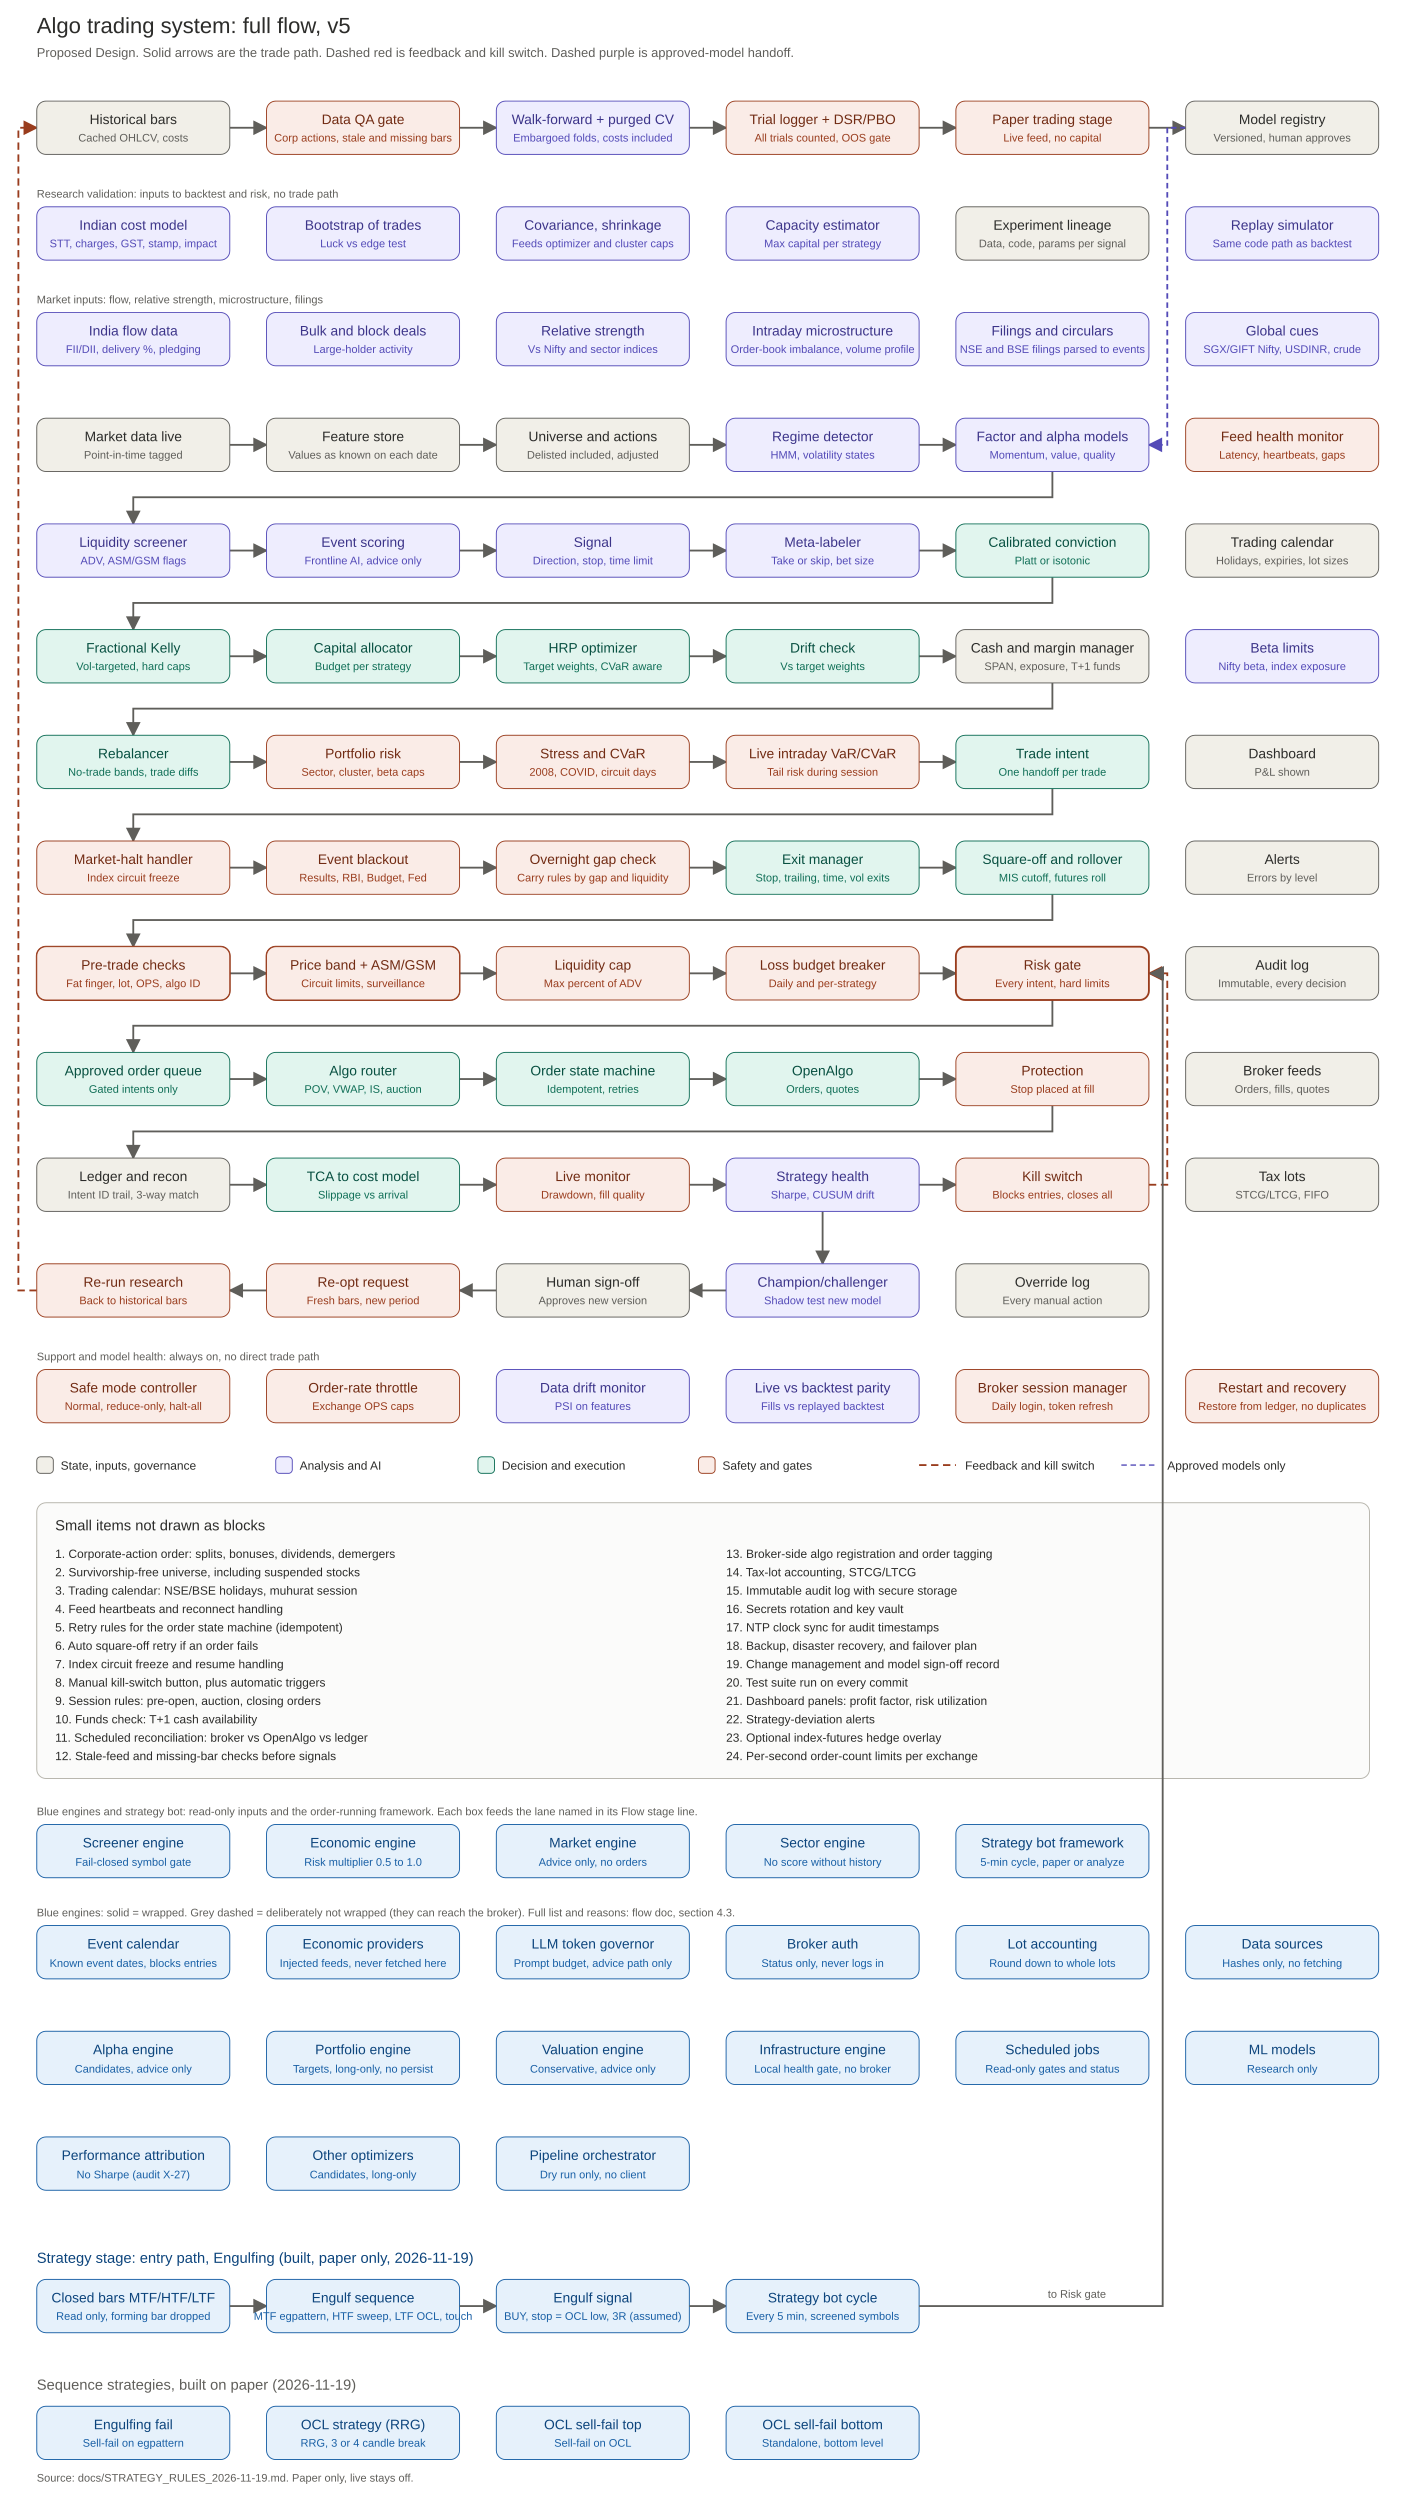
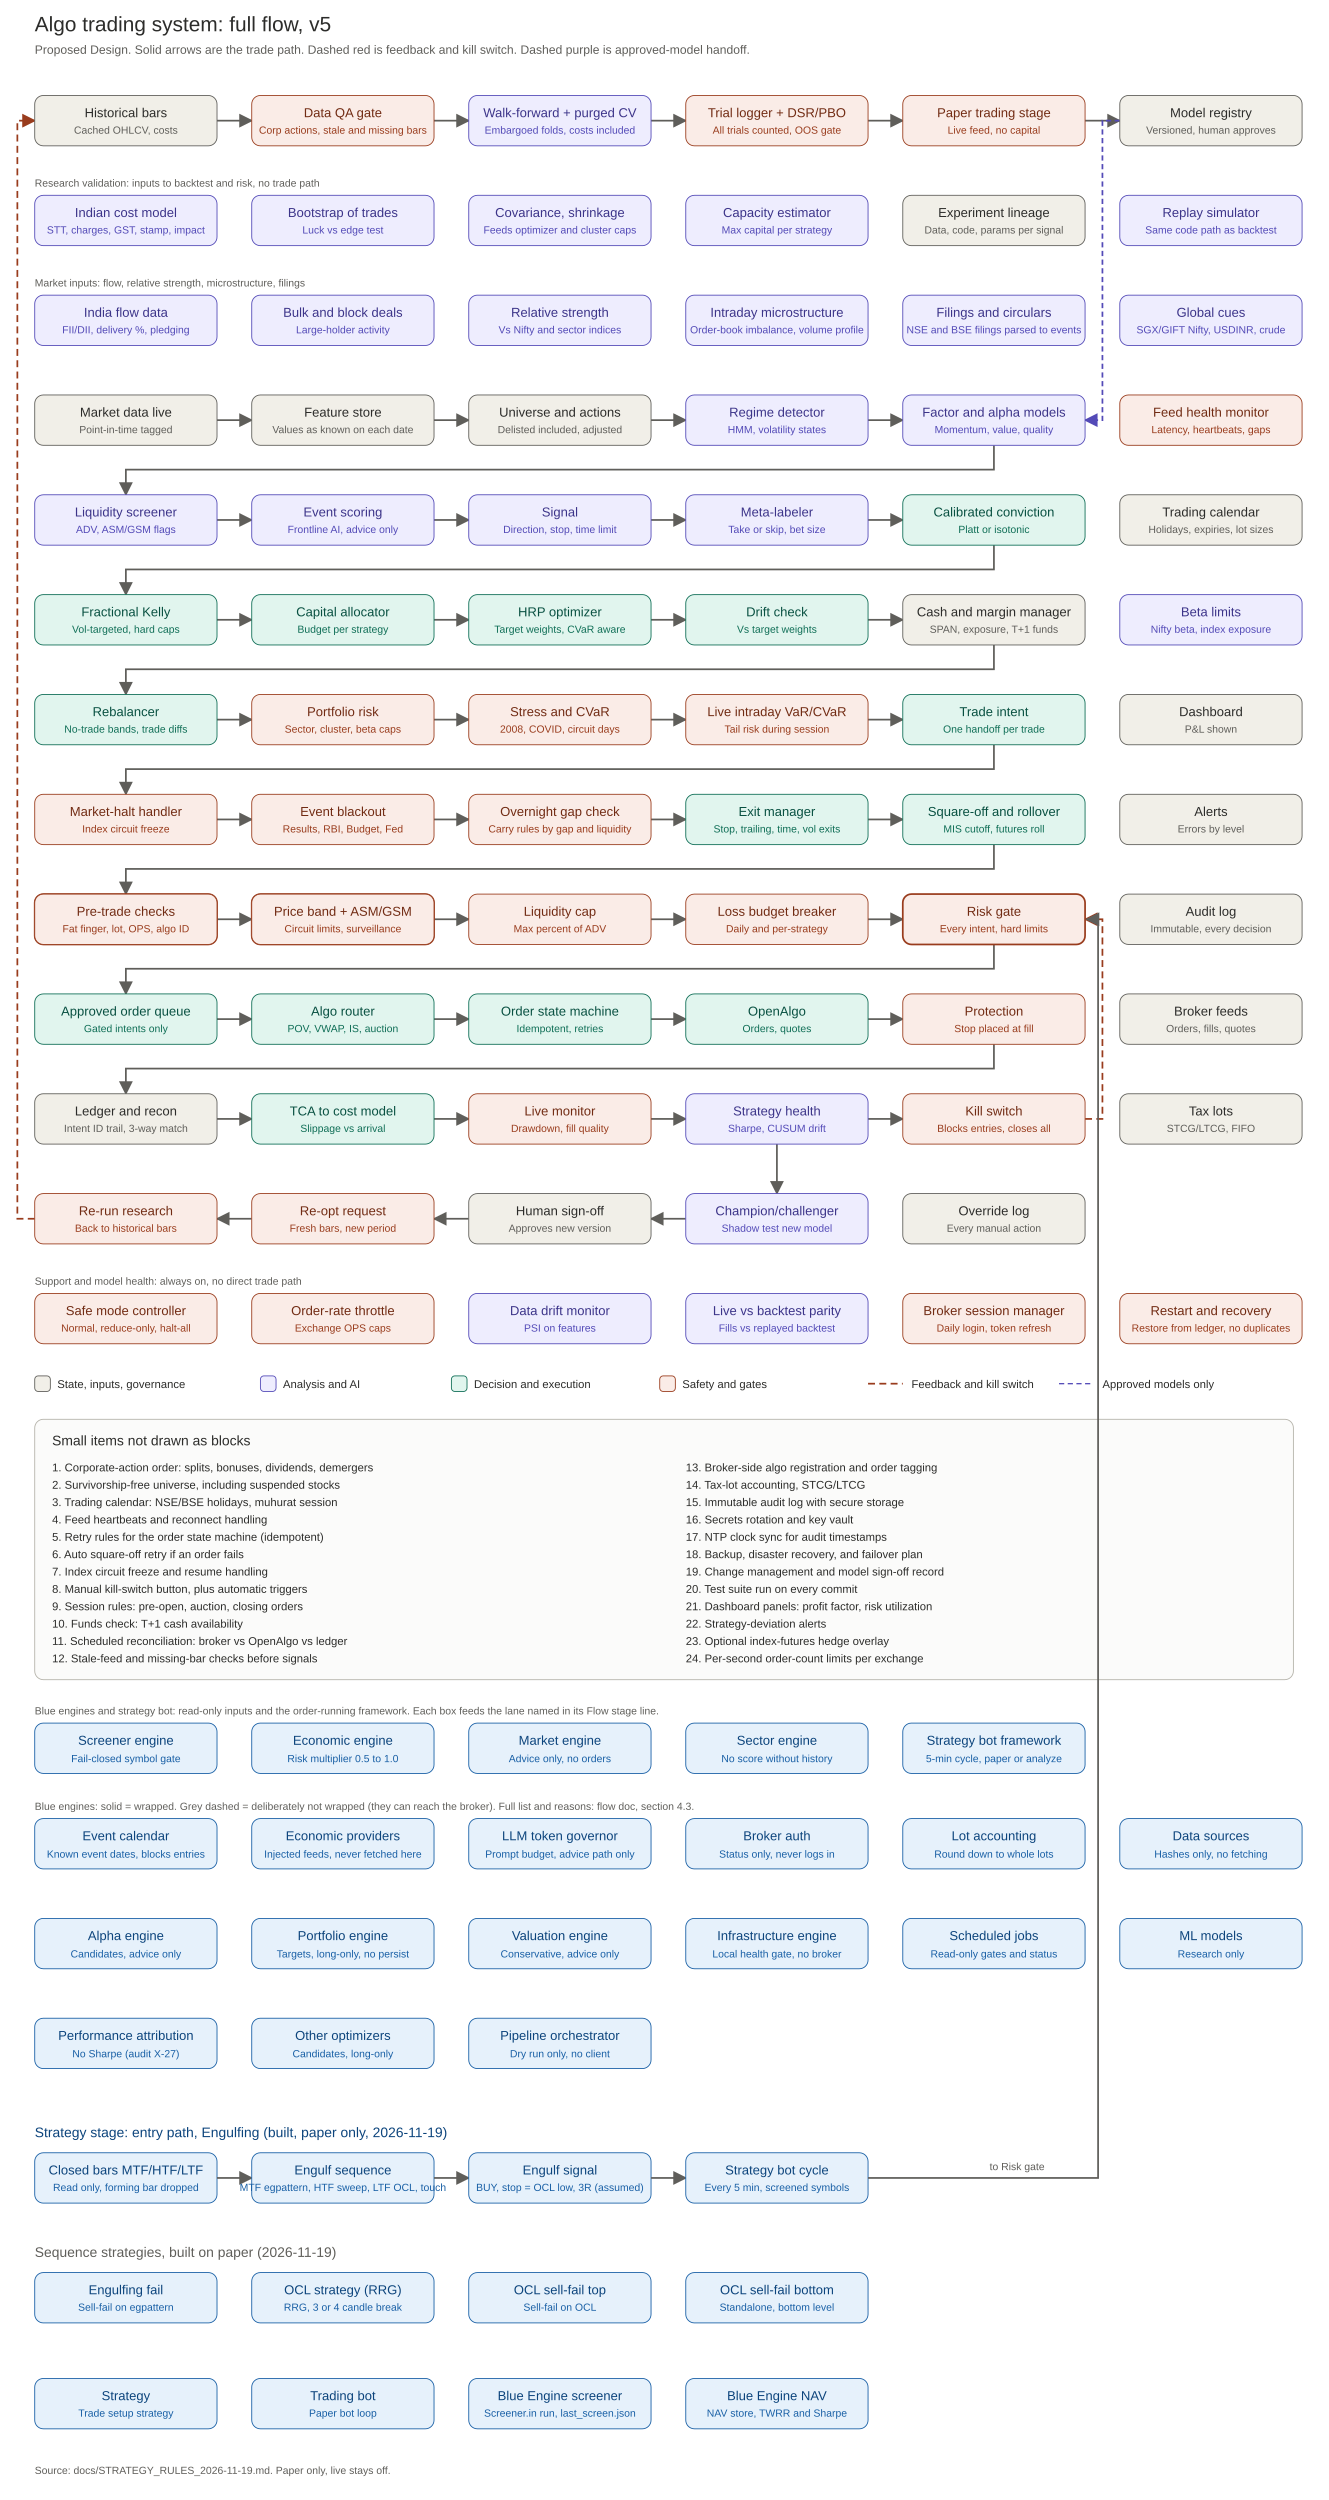
- <svg xmlns="http://www.w3.org/2000/svg" viewBox="0 0 1530 2720" font-family="Arial, Helvetica, sans-serif">
+ <svg xmlns="http://www.w3.org/2000/svg" viewBox="0 0 1530 2880" font-family="Arial, Helvetica, sans-serif">
  <defs>
    <marker id="arr" viewBox="0 0 10 10" refX="9" refY="5" markerWidth="8" markerHeight="8" orient="auto-start-reverse">
      <path d="M0,0 L10,5 L0,10 z" fill="#5f5e5a" />
    </marker>
    <marker id="arrRed" viewBox="0 0 10 10" refX="9" refY="5" markerWidth="8" markerHeight="8" orient="auto-start-reverse">
      <path d="M0,0 L10,5 L0,10 z" fill="#993c1d" />
    </marker>
    <marker id="arrPurple" viewBox="0 0 10 10" refX="9" refY="5" markerWidth="8" markerHeight="8" orient="auto-start-reverse">
      <path d="M0,0 L10,5 L0,10 z" fill="#534ab7" />
    </marker>
  </defs>
  <text x="40" y="36" font-size="24" fill="#2c2c2a">Algo trading system: full flow, v5</text>
  <text x="40" y="62" font-size="14" fill="#5f5e5a">Proposed Design. Solid arrows are the trade path. Dashed red is feedback and kill switch. Dashed purple is approved-model handoff.</text>
  <text x="40" y="215" font-size="12" fill="#5f5e5a">Research validation: inputs to backtest and risk, no trade path</text>
  <text x="40" y="330" font-size="12" fill="#5f5e5a">Market inputs: flow, relative strength, microstructure, filings</text>
  <text x="40" y="1480" font-size="12" fill="#5f5e5a">Support and model health: always on, no direct trade path</text>
  <path d="M250 139 H290" fill="none" stroke="#5f5e5a" stroke-width="2" marker-end="url(#arr)" />
  <path d="M500 139 H540" fill="none" stroke="#5f5e5a" stroke-width="2" marker-end="url(#arr)" />
  <path d="M750 139 H790" fill="none" stroke="#5f5e5a" stroke-width="2" marker-end="url(#arr)" />
  <path d="M1000 139 H1040" fill="none" stroke="#5f5e5a" stroke-width="2" marker-end="url(#arr)" />
  <path d="M250 484 H290" fill="none" stroke="#5f5e5a" stroke-width="2" marker-end="url(#arr)" />
  <path d="M500 484 H540" fill="none" stroke="#5f5e5a" stroke-width="2" marker-end="url(#arr)" />
  <path d="M750 484 H790" fill="none" stroke="#5f5e5a" stroke-width="2" marker-end="url(#arr)" />
  <path d="M1000 484 H1040" fill="none" stroke="#5f5e5a" stroke-width="2" marker-end="url(#arr)" />
  <path d="M250 599 H290" fill="none" stroke="#5f5e5a" stroke-width="2" marker-end="url(#arr)" />
  <path d="M500 599 H540" fill="none" stroke="#5f5e5a" stroke-width="2" marker-end="url(#arr)" />
  <path d="M750 599 H790" fill="none" stroke="#5f5e5a" stroke-width="2" marker-end="url(#arr)" />
  <path d="M1000 599 H1040" fill="none" stroke="#5f5e5a" stroke-width="2" marker-end="url(#arr)" />
  <path d="M250 714 H290" fill="none" stroke="#5f5e5a" stroke-width="2" marker-end="url(#arr)" />
  <path d="M500 714 H540" fill="none" stroke="#5f5e5a" stroke-width="2" marker-end="url(#arr)" />
  <path d="M750 714 H790" fill="none" stroke="#5f5e5a" stroke-width="2" marker-end="url(#arr)" />
  <path d="M1000 714 H1040" fill="none" stroke="#5f5e5a" stroke-width="2" marker-end="url(#arr)" />
  <path d="M250 829 H290" fill="none" stroke="#5f5e5a" stroke-width="2" marker-end="url(#arr)" />
  <path d="M500 829 H540" fill="none" stroke="#5f5e5a" stroke-width="2" marker-end="url(#arr)" />
  <path d="M750 829 H790" fill="none" stroke="#5f5e5a" stroke-width="2" marker-end="url(#arr)" />
  <path d="M1000 829 H1040" fill="none" stroke="#5f5e5a" stroke-width="2" marker-end="url(#arr)" />
  <path d="M250 944 H290" fill="none" stroke="#5f5e5a" stroke-width="2" marker-end="url(#arr)" />
  <path d="M500 944 H540" fill="none" stroke="#5f5e5a" stroke-width="2" marker-end="url(#arr)" />
  <path d="M750 944 H790" fill="none" stroke="#5f5e5a" stroke-width="2" marker-end="url(#arr)" />
  <path d="M1000 944 H1040" fill="none" stroke="#5f5e5a" stroke-width="2" marker-end="url(#arr)" />
  <path d="M250 1059 H290" fill="none" stroke="#5f5e5a" stroke-width="2" marker-end="url(#arr)" />
  <path d="M500 1059 H540" fill="none" stroke="#5f5e5a" stroke-width="2" marker-end="url(#arr)" />
  <path d="M750 1059 H790" fill="none" stroke="#5f5e5a" stroke-width="2" marker-end="url(#arr)" />
  <path d="M1000 1059 H1040" fill="none" stroke="#5f5e5a" stroke-width="2" marker-end="url(#arr)" />
  <path d="M250 1174 H290" fill="none" stroke="#5f5e5a" stroke-width="2" marker-end="url(#arr)" />
  <path d="M500 1174 H540" fill="none" stroke="#5f5e5a" stroke-width="2" marker-end="url(#arr)" />
  <path d="M750 1174 H790" fill="none" stroke="#5f5e5a" stroke-width="2" marker-end="url(#arr)" />
  <path d="M1000 1174 H1040" fill="none" stroke="#5f5e5a" stroke-width="2" marker-end="url(#arr)" />
  <path d="M250 1289 H290" fill="none" stroke="#5f5e5a" stroke-width="2" marker-end="url(#arr)" />
  <path d="M500 1289 H540" fill="none" stroke="#5f5e5a" stroke-width="2" marker-end="url(#arr)" />
  <path d="M750 1289 H790" fill="none" stroke="#5f5e5a" stroke-width="2" marker-end="url(#arr)" />
  <path d="M1000 1289 H1040" fill="none" stroke="#5f5e5a" stroke-width="2" marker-end="url(#arr)" />
  <path d="M290 1404 H250" fill="none" stroke="#5f5e5a" stroke-width="2" marker-end="url(#arr)" />
  <path d="M540 1404 H500" fill="none" stroke="#5f5e5a" stroke-width="2" marker-end="url(#arr)" />
  <path d="M790 1404 H750" fill="none" stroke="#5f5e5a" stroke-width="2" marker-end="url(#arr)" />
  <path d="M1145 513 V541 H145 V570" fill="none" stroke="#5f5e5a" stroke-width="2" marker-end="url(#arr)" />
  <path d="M1145 628 V656 H145 V685" fill="none" stroke="#5f5e5a" stroke-width="2" marker-end="url(#arr)" />
  <path d="M1145 743 V771 H145 V800" fill="none" stroke="#5f5e5a" stroke-width="2" marker-end="url(#arr)" />
  <path d="M1145 858 V886 H145 V915" fill="none" stroke="#5f5e5a" stroke-width="2" marker-end="url(#arr)" />
  <path d="M1145 973 V1001 H145 V1030" fill="none" stroke="#5f5e5a" stroke-width="2" marker-end="url(#arr)" />
  <path d="M1145 1088 V1116 H145 V1145" fill="none" stroke="#5f5e5a" stroke-width="2" marker-end="url(#arr)" />
  <path d="M1145 1203 V1231 H145 V1260" fill="none" stroke="#5f5e5a" stroke-width="2" marker-end="url(#arr)" />
  <path d="M1250 139 H1290" fill="none" stroke="#5f5e5a" stroke-width="2" marker-end="url(#arr)" />
  <path d="M1290 139 H1270 V484 H1250" fill="none" stroke="#534ab7" stroke-width="2" stroke-dasharray="6 4" marker-end="url(#arrPurple)" />
  <path d="M895 1318 V1375" fill="none" stroke="#5f5e5a" stroke-width="2" marker-end="url(#arr)" />
  <path d="M1250 1289 H1270 V1059 H1250" fill="none" stroke="#993c1d" stroke-width="2" stroke-dasharray="8 5" marker-end="url(#arrRed)" />
  <path d="M40 1404 H20 V139 H40" fill="none" stroke="#993c1d" stroke-width="2" stroke-dasharray="8 5" marker-end="url(#arrRed)" />
  <rect x="40" y="110" width="210" height="58" rx="10" fill="#f1efe8" stroke="#5f5e5a" stroke-width="1" />
  <text x="145" y="135" text-anchor="middle" font-size="15" fill="#2c2c2a">Historical bars</text>
  <text x="145" y="154" text-anchor="middle" font-size="12" fill="#5f5e5a">Cached OHLCV, costs</text>
  <rect x="290" y="110" width="210" height="58" rx="10" fill="#faece7" stroke="#993c1d" stroke-width="1" />
  <text x="395" y="135" text-anchor="middle" font-size="15" fill="#712b13">Data QA gate</text>
  <text x="395" y="154" text-anchor="middle" font-size="12" fill="#993c1d">Corp actions, stale and missing bars</text>
  <rect x="540" y="110" width="210" height="58" rx="10" fill="#eeedfe" stroke="#534ab7" stroke-width="1" />
  <text x="645" y="135" text-anchor="middle" font-size="15" fill="#3c3489">Walk-forward + purged CV</text>
  <text x="645" y="154" text-anchor="middle" font-size="12" fill="#534ab7">Embargoed folds, costs included</text>
  <rect x="790" y="110" width="210" height="58" rx="10" fill="#faece7" stroke="#993c1d" stroke-width="1" />
  <text x="895" y="135" text-anchor="middle" font-size="15" fill="#712b13">Trial logger + DSR/PBO</text>
  <text x="895" y="154" text-anchor="middle" font-size="12" fill="#993c1d">All trials counted, OOS gate</text>
  <rect x="1040" y="110" width="210" height="58" rx="10" fill="#faece7" stroke="#993c1d" stroke-width="1" />
  <text x="1145" y="135" text-anchor="middle" font-size="15" fill="#712b13">Paper trading stage</text>
  <text x="1145" y="154" text-anchor="middle" font-size="12" fill="#993c1d">Live feed, no capital</text>
  <rect x="40" y="225" width="210" height="58" rx="10" fill="#eeedfe" stroke="#534ab7" stroke-width="1" />
  <text x="145" y="250" text-anchor="middle" font-size="15" fill="#3c3489">Indian cost model</text>
  <text x="145" y="269" text-anchor="middle" font-size="12" fill="#534ab7">STT, charges, GST, stamp, impact</text>
  <rect x="290" y="225" width="210" height="58" rx="10" fill="#eeedfe" stroke="#534ab7" stroke-width="1" />
  <text x="395" y="250" text-anchor="middle" font-size="15" fill="#3c3489">Bootstrap of trades</text>
  <text x="395" y="269" text-anchor="middle" font-size="12" fill="#534ab7">Luck vs edge test</text>
  <rect x="540" y="225" width="210" height="58" rx="10" fill="#eeedfe" stroke="#534ab7" stroke-width="1" />
  <text x="645" y="250" text-anchor="middle" font-size="15" fill="#3c3489">Covariance, shrinkage</text>
  <text x="645" y="269" text-anchor="middle" font-size="12" fill="#534ab7">Feeds optimizer and cluster caps</text>
  <rect x="790" y="225" width="210" height="58" rx="10" fill="#eeedfe" stroke="#534ab7" stroke-width="1" />
  <text x="895" y="250" text-anchor="middle" font-size="15" fill="#3c3489">Capacity estimator</text>
  <text x="895" y="269" text-anchor="middle" font-size="12" fill="#534ab7">Max capital per strategy</text>
  <rect x="1040" y="225" width="210" height="58" rx="10" fill="#f1efe8" stroke="#5f5e5a" stroke-width="1" />
  <text x="1145" y="250" text-anchor="middle" font-size="15" fill="#2c2c2a">Experiment lineage</text>
  <text x="1145" y="269" text-anchor="middle" font-size="12" fill="#5f5e5a">Data, code, params per signal</text>
  <rect x="40" y="340" width="210" height="58" rx="10" fill="#eeedfe" stroke="#534ab7" stroke-width="1" />
  <text x="145" y="365" text-anchor="middle" font-size="15" fill="#3c3489">India flow data</text>
  <text x="145" y="384" text-anchor="middle" font-size="12" fill="#534ab7">FII/DII, delivery %, pledging</text>
  <rect x="290" y="340" width="210" height="58" rx="10" fill="#eeedfe" stroke="#534ab7" stroke-width="1" />
  <text x="395" y="365" text-anchor="middle" font-size="15" fill="#3c3489">Bulk and block deals</text>
  <text x="395" y="384" text-anchor="middle" font-size="12" fill="#534ab7">Large-holder activity</text>
  <rect x="540" y="340" width="210" height="58" rx="10" fill="#eeedfe" stroke="#534ab7" stroke-width="1" />
  <text x="645" y="365" text-anchor="middle" font-size="15" fill="#3c3489">Relative strength</text>
  <text x="645" y="384" text-anchor="middle" font-size="12" fill="#534ab7">Vs Nifty and sector indices</text>
  <rect x="790" y="340" width="210" height="58" rx="10" fill="#eeedfe" stroke="#534ab7" stroke-width="1" />
  <text x="895" y="365" text-anchor="middle" font-size="15" fill="#3c3489">Intraday microstructure</text>
  <text x="895" y="384" text-anchor="middle" font-size="12" fill="#534ab7">Order-book imbalance, volume profile</text>
  <rect x="1040" y="340" width="210" height="58" rx="10" fill="#eeedfe" stroke="#534ab7" stroke-width="1" />
  <text x="1145" y="365" text-anchor="middle" font-size="15" fill="#3c3489">Filings and circulars</text>
  <text x="1145" y="384" text-anchor="middle" font-size="12" fill="#534ab7">NSE and BSE filings parsed to events</text>
  <rect x="40" y="455" width="210" height="58" rx="10" fill="#f1efe8" stroke="#5f5e5a" stroke-width="1" />
  <text x="145" y="480" text-anchor="middle" font-size="15" fill="#2c2c2a">Market data live</text>
  <text x="145" y="499" text-anchor="middle" font-size="12" fill="#5f5e5a">Point-in-time tagged</text>
  <rect x="290" y="455" width="210" height="58" rx="10" fill="#f1efe8" stroke="#5f5e5a" stroke-width="1" />
  <text x="395" y="480" text-anchor="middle" font-size="15" fill="#2c2c2a">Feature store</text>
  <text x="395" y="499" text-anchor="middle" font-size="12" fill="#5f5e5a">Values as known on each date</text>
  <rect x="540" y="455" width="210" height="58" rx="10" fill="#f1efe8" stroke="#5f5e5a" stroke-width="1" />
  <text x="645" y="480" text-anchor="middle" font-size="15" fill="#2c2c2a">Universe and actions</text>
  <text x="645" y="499" text-anchor="middle" font-size="12" fill="#5f5e5a">Delisted included, adjusted</text>
  <rect x="790" y="455" width="210" height="58" rx="10" fill="#eeedfe" stroke="#534ab7" stroke-width="1" />
  <text x="895" y="480" text-anchor="middle" font-size="15" fill="#3c3489">Regime detector</text>
  <text x="895" y="499" text-anchor="middle" font-size="12" fill="#534ab7">HMM, volatility states</text>
  <rect x="1040" y="455" width="210" height="58" rx="10" fill="#eeedfe" stroke="#534ab7" stroke-width="1" />
  <text x="1145" y="480" text-anchor="middle" font-size="15" fill="#3c3489">Factor and alpha models</text>
  <text x="1145" y="499" text-anchor="middle" font-size="12" fill="#534ab7">Momentum, value, quality</text>
  <rect x="40" y="570" width="210" height="58" rx="10" fill="#eeedfe" stroke="#534ab7" stroke-width="1" />
  <text x="145" y="595" text-anchor="middle" font-size="15" fill="#3c3489">Liquidity screener</text>
  <text x="145" y="614" text-anchor="middle" font-size="12" fill="#534ab7">ADV, ASM/GSM flags</text>
  <rect x="290" y="570" width="210" height="58" rx="10" fill="#eeedfe" stroke="#534ab7" stroke-width="1" />
  <text x="395" y="595" text-anchor="middle" font-size="15" fill="#3c3489">Event scoring</text>
  <text x="395" y="614" text-anchor="middle" font-size="12" fill="#534ab7">Frontline AI, advice only</text>
  <rect x="540" y="570" width="210" height="58" rx="10" fill="#eeedfe" stroke="#534ab7" stroke-width="1" />
  <text x="645" y="595" text-anchor="middle" font-size="15" fill="#3c3489">Signal</text>
  <text x="645" y="614" text-anchor="middle" font-size="12" fill="#534ab7">Direction, stop, time limit</text>
  <rect x="790" y="570" width="210" height="58" rx="10" fill="#eeedfe" stroke="#534ab7" stroke-width="1" />
  <text x="895" y="595" text-anchor="middle" font-size="15" fill="#3c3489">Meta-labeler</text>
  <text x="895" y="614" text-anchor="middle" font-size="12" fill="#534ab7">Take or skip, bet size</text>
  <rect x="1040" y="570" width="210" height="58" rx="10" fill="#e1f5ee" stroke="#0f6e56" stroke-width="1" />
  <text x="1145" y="595" text-anchor="middle" font-size="15" fill="#085041">Calibrated conviction</text>
  <text x="1145" y="614" text-anchor="middle" font-size="12" fill="#0f6e56">Platt or isotonic</text>
  <rect x="40" y="685" width="210" height="58" rx="10" fill="#e1f5ee" stroke="#0f6e56" stroke-width="1" />
  <text x="145" y="710" text-anchor="middle" font-size="15" fill="#085041">Fractional Kelly</text>
  <text x="145" y="729" text-anchor="middle" font-size="12" fill="#0f6e56">Vol-targeted, hard caps</text>
  <rect x="290" y="685" width="210" height="58" rx="10" fill="#e1f5ee" stroke="#0f6e56" stroke-width="1" />
  <text x="395" y="710" text-anchor="middle" font-size="15" fill="#085041">Capital allocator</text>
  <text x="395" y="729" text-anchor="middle" font-size="12" fill="#0f6e56">Budget per strategy</text>
  <rect x="540" y="685" width="210" height="58" rx="10" fill="#e1f5ee" stroke="#0f6e56" stroke-width="1" />
  <text x="645" y="710" text-anchor="middle" font-size="15" fill="#085041">HRP optimizer</text>
  <text x="645" y="729" text-anchor="middle" font-size="12" fill="#0f6e56">Target weights, CVaR aware</text>
  <rect x="790" y="685" width="210" height="58" rx="10" fill="#e1f5ee" stroke="#0f6e56" stroke-width="1" />
  <text x="895" y="710" text-anchor="middle" font-size="15" fill="#085041">Drift check</text>
  <text x="895" y="729" text-anchor="middle" font-size="12" fill="#0f6e56">Vs target weights</text>
  <rect x="1040" y="685" width="210" height="58" rx="10" fill="#f1efe8" stroke="#5f5e5a" stroke-width="1" />
  <text x="1145" y="710" text-anchor="middle" font-size="15" fill="#2c2c2a">Cash and margin manager</text>
  <text x="1145" y="729" text-anchor="middle" font-size="12" fill="#5f5e5a">SPAN, exposure, T+1 funds</text>
  <rect x="40" y="800" width="210" height="58" rx="10" fill="#e1f5ee" stroke="#0f6e56" stroke-width="1" />
  <text x="145" y="825" text-anchor="middle" font-size="15" fill="#085041">Rebalancer</text>
  <text x="145" y="844" text-anchor="middle" font-size="12" fill="#0f6e56">No-trade bands, trade diffs</text>
  <rect x="290" y="800" width="210" height="58" rx="10" fill="#faece7" stroke="#993c1d" stroke-width="1" />
  <text x="395" y="825" text-anchor="middle" font-size="15" fill="#712b13">Portfolio risk</text>
  <text x="395" y="844" text-anchor="middle" font-size="12" fill="#993c1d">Sector, cluster, beta caps</text>
  <rect x="540" y="800" width="210" height="58" rx="10" fill="#faece7" stroke="#993c1d" stroke-width="1" />
  <text x="645" y="825" text-anchor="middle" font-size="15" fill="#712b13">Stress and CVaR</text>
  <text x="645" y="844" text-anchor="middle" font-size="12" fill="#993c1d">2008, COVID, circuit days</text>
  <rect x="790" y="800" width="210" height="58" rx="10" fill="#faece7" stroke="#993c1d" stroke-width="1" />
  <text x="895" y="825" text-anchor="middle" font-size="15" fill="#712b13">Live intraday VaR/CVaR</text>
  <text x="895" y="844" text-anchor="middle" font-size="12" fill="#993c1d">Tail risk during session</text>
  <rect x="1040" y="800" width="210" height="58" rx="10" fill="#e1f5ee" stroke="#0f6e56" stroke-width="1" />
  <text x="1145" y="825" text-anchor="middle" font-size="15" fill="#085041">Trade intent</text>
  <text x="1145" y="844" text-anchor="middle" font-size="12" fill="#0f6e56">One handoff per trade</text>
  <rect x="40" y="915" width="210" height="58" rx="10" fill="#faece7" stroke="#993c1d" stroke-width="1" />
  <text x="145" y="940" text-anchor="middle" font-size="15" fill="#712b13">Market-halt handler</text>
  <text x="145" y="959" text-anchor="middle" font-size="12" fill="#993c1d">Index circuit freeze</text>
  <rect x="290" y="915" width="210" height="58" rx="10" fill="#faece7" stroke="#993c1d" stroke-width="1" />
  <text x="395" y="940" text-anchor="middle" font-size="15" fill="#712b13">Event blackout</text>
  <text x="395" y="959" text-anchor="middle" font-size="12" fill="#993c1d">Results, RBI, Budget, Fed</text>
  <rect x="540" y="915" width="210" height="58" rx="10" fill="#faece7" stroke="#993c1d" stroke-width="1" />
  <text x="645" y="940" text-anchor="middle" font-size="15" fill="#712b13">Overnight gap check</text>
  <text x="645" y="959" text-anchor="middle" font-size="12" fill="#993c1d">Carry rules by gap and liquidity</text>
  <rect x="790" y="915" width="210" height="58" rx="10" fill="#e1f5ee" stroke="#0f6e56" stroke-width="1" />
  <text x="895" y="940" text-anchor="middle" font-size="15" fill="#085041">Exit manager</text>
  <text x="895" y="959" text-anchor="middle" font-size="12" fill="#0f6e56">Stop, trailing, time, vol exits</text>
  <rect x="1040" y="915" width="210" height="58" rx="10" fill="#e1f5ee" stroke="#0f6e56" stroke-width="1" />
  <text x="1145" y="940" text-anchor="middle" font-size="15" fill="#085041">Square-off and rollover</text>
  <text x="1145" y="959" text-anchor="middle" font-size="12" fill="#0f6e56">MIS cutoff, futures roll</text>
  <rect x="40" y="1030" width="210" height="58" rx="10" fill="#faece7" stroke="#993c1d" stroke-width="2" />
  <text x="145" y="1055" text-anchor="middle" font-size="15" fill="#712b13">Pre-gate safety</text>
  <text x="145" y="1074" text-anchor="middle" font-size="12" fill="#993c1d">Calendar, handoff, stress/VaR</text>
  <rect x="290" y="1030" width="210" height="58" rx="10" fill="#faece7" stroke="#993c1d" stroke-width="2" />
  <text x="395" y="1055" text-anchor="middle" font-size="15" fill="#712b13">Compliance gate</text>
  <text x="395" y="1074" text-anchor="middle" font-size="12" fill="#993c1d">Audit store, NTP clock</text>
  <rect x="40" y="1030" width="210" height="58" rx="10" fill="#faece7" stroke="#993c1d" stroke-width="1" />
  <text x="145" y="1055" text-anchor="middle" font-size="15" fill="#712b13">Pre-trade checks</text>
  <text x="145" y="1074" text-anchor="middle" font-size="12" fill="#993c1d">Fat finger, lot, OPS, algo ID</text>
  <rect x="290" y="1030" width="210" height="58" rx="10" fill="#faece7" stroke="#993c1d" stroke-width="1" />
  <text x="395" y="1055" text-anchor="middle" font-size="15" fill="#712b13">Price band + ASM/GSM</text>
  <text x="395" y="1074" text-anchor="middle" font-size="12" fill="#993c1d">Circuit limits, surveillance</text>
  <rect x="540" y="1030" width="210" height="58" rx="10" fill="#faece7" stroke="#993c1d" stroke-width="1" />
  <text x="645" y="1055" text-anchor="middle" font-size="15" fill="#712b13">Liquidity cap</text>
  <text x="645" y="1074" text-anchor="middle" font-size="12" fill="#993c1d">Max percent of ADV</text>
  <rect x="790" y="1030" width="210" height="58" rx="10" fill="#faece7" stroke="#993c1d" stroke-width="1" />
  <text x="895" y="1055" text-anchor="middle" font-size="15" fill="#712b13">Loss budget breaker</text>
  <text x="895" y="1074" text-anchor="middle" font-size="12" fill="#993c1d">Daily and per-strategy</text>
  <rect x="1040" y="1030" width="210" height="58" rx="10" fill="#faece7" stroke="#993c1d" stroke-width="2" />
  <text x="1145" y="1055" text-anchor="middle" font-size="15" fill="#712b13">Risk gate</text>
  <text x="1145" y="1074" text-anchor="middle" font-size="12" fill="#993c1d">Every intent, hard limits</text>
  <rect x="40" y="1145" width="210" height="58" rx="10" fill="#e1f5ee" stroke="#0f6e56" stroke-width="1" />
  <text x="145" y="1170" text-anchor="middle" font-size="15" fill="#085041">Approved order queue</text>
  <text x="145" y="1189" text-anchor="middle" font-size="12" fill="#0f6e56">Gated intents only</text>
  <rect x="290" y="1145" width="210" height="58" rx="10" fill="#e1f5ee" stroke="#0f6e56" stroke-width="1" />
  <text x="395" y="1170" text-anchor="middle" font-size="15" fill="#085041">Algo router</text>
  <text x="395" y="1189" text-anchor="middle" font-size="12" fill="#0f6e56">POV, VWAP, IS, auction</text>
  <rect x="540" y="1145" width="210" height="58" rx="10" fill="#e1f5ee" stroke="#0f6e56" stroke-width="1" />
  <text x="645" y="1170" text-anchor="middle" font-size="15" fill="#085041">Order state machine</text>
  <text x="645" y="1189" text-anchor="middle" font-size="12" fill="#0f6e56">Idempotent, retries</text>
  <rect x="790" y="1145" width="210" height="58" rx="10" fill="#e1f5ee" stroke="#0f6e56" stroke-width="1" />
  <text x="895" y="1170" text-anchor="middle" font-size="15" fill="#085041">OpenAlgo</text>
  <text x="895" y="1189" text-anchor="middle" font-size="12" fill="#0f6e56">Orders, quotes</text>
  <rect x="1040" y="1145" width="210" height="58" rx="10" fill="#faece7" stroke="#993c1d" stroke-width="1" />
  <text x="1145" y="1170" text-anchor="middle" font-size="15" fill="#712b13">Protection</text>
  <text x="1145" y="1189" text-anchor="middle" font-size="12" fill="#993c1d">Stop placed at fill</text>
  <rect x="40" y="1260" width="210" height="58" rx="10" fill="#f1efe8" stroke="#5f5e5a" stroke-width="1" />
  <text x="145" y="1285" text-anchor="middle" font-size="15" fill="#2c2c2a">Ledger and recon</text>
  <text x="145" y="1304" text-anchor="middle" font-size="12" fill="#5f5e5a">Intent ID trail, 3-way match</text>
  <rect x="290" y="1260" width="210" height="58" rx="10" fill="#e1f5ee" stroke="#0f6e56" stroke-width="1" />
  <text x="395" y="1285" text-anchor="middle" font-size="15" fill="#085041">TCA to cost model</text>
  <text x="395" y="1304" text-anchor="middle" font-size="12" fill="#0f6e56">Slippage vs arrival</text>
  <rect x="540" y="1260" width="210" height="58" rx="10" fill="#faece7" stroke="#993c1d" stroke-width="1" />
  <text x="645" y="1285" text-anchor="middle" font-size="15" fill="#712b13">Live monitor</text>
  <text x="645" y="1304" text-anchor="middle" font-size="12" fill="#993c1d">Drawdown, fill quality</text>
  <rect x="790" y="1260" width="210" height="58" rx="10" fill="#eeedfe" stroke="#534ab7" stroke-width="1" />
  <text x="895" y="1285" text-anchor="middle" font-size="15" fill="#3c3489">Strategy health</text>
  <text x="895" y="1304" text-anchor="middle" font-size="12" fill="#534ab7">Sharpe, CUSUM drift</text>
  <rect x="1040" y="1260" width="210" height="58" rx="10" fill="#faece7" stroke="#993c1d" stroke-width="1" />
  <text x="1145" y="1285" text-anchor="middle" font-size="15" fill="#712b13">Kill switch</text>
  <text x="1145" y="1304" text-anchor="middle" font-size="12" fill="#993c1d">Blocks entries, closes all</text>
  <rect x="40" y="1375" width="210" height="58" rx="10" fill="#faece7" stroke="#993c1d" stroke-width="1" />
  <text x="145" y="1400" text-anchor="middle" font-size="15" fill="#712b13">Re-run research</text>
  <text x="145" y="1419" text-anchor="middle" font-size="12" fill="#993c1d">Back to historical bars</text>
  <rect x="290" y="1375" width="210" height="58" rx="10" fill="#faece7" stroke="#993c1d" stroke-width="1" />
  <text x="395" y="1400" text-anchor="middle" font-size="15" fill="#712b13">Re-opt request</text>
  <text x="395" y="1419" text-anchor="middle" font-size="12" fill="#993c1d">Fresh bars, new period</text>
  <rect x="540" y="1375" width="210" height="58" rx="10" fill="#f1efe8" stroke="#5f5e5a" stroke-width="1" />
  <text x="645" y="1400" text-anchor="middle" font-size="15" fill="#2c2c2a">Human sign-off</text>
  <text x="645" y="1419" text-anchor="middle" font-size="12" fill="#5f5e5a">Approves new version</text>
  <rect x="790" y="1375" width="210" height="58" rx="10" fill="#eeedfe" stroke="#534ab7" stroke-width="1" />
  <text x="895" y="1400" text-anchor="middle" font-size="15" fill="#3c3489">Champion/challenger</text>
  <text x="895" y="1419" text-anchor="middle" font-size="12" fill="#534ab7">Shadow test new model</text>
  <rect x="1040" y="1375" width="210" height="58" rx="10" fill="#f1efe8" stroke="#5f5e5a" stroke-width="1" />
  <text x="1145" y="1400" text-anchor="middle" font-size="15" fill="#2c2c2a">Override log</text>
  <text x="1145" y="1419" text-anchor="middle" font-size="12" fill="#5f5e5a">Every manual action</text>
  <rect x="40" y="1490" width="210" height="58" rx="10" fill="#faece7" stroke="#993c1d" stroke-width="1" />
  <text x="145" y="1515" text-anchor="middle" font-size="15" fill="#712b13">Safe mode controller</text>
  <text x="145" y="1534" text-anchor="middle" font-size="12" fill="#993c1d">Normal, reduce-only, halt-all</text>
  <rect x="290" y="1490" width="210" height="58" rx="10" fill="#faece7" stroke="#993c1d" stroke-width="1" />
  <text x="395" y="1515" text-anchor="middle" font-size="15" fill="#712b13">Order-rate throttle</text>
  <text x="395" y="1534" text-anchor="middle" font-size="12" fill="#993c1d">Exchange OPS caps</text>
  <rect x="540" y="1490" width="210" height="58" rx="10" fill="#eeedfe" stroke="#534ab7" stroke-width="1" />
  <text x="645" y="1515" text-anchor="middle" font-size="15" fill="#3c3489">Data drift monitor</text>
  <text x="645" y="1534" text-anchor="middle" font-size="12" fill="#534ab7">PSI on features</text>
  <rect x="790" y="1490" width="210" height="58" rx="10" fill="#eeedfe" stroke="#534ab7" stroke-width="1" />
  <text x="895" y="1515" text-anchor="middle" font-size="15" fill="#3c3489">Live vs backtest parity</text>
  <text x="895" y="1534" text-anchor="middle" font-size="12" fill="#534ab7">Fills vs replayed backtest</text>
  <rect x="1040" y="1490" width="210" height="58" rx="10" fill="#faece7" stroke="#993c1d" stroke-width="1" />
  <text x="1145" y="1515" text-anchor="middle" font-size="15" fill="#712b13">Broker session manager</text>
  <text x="1145" y="1534" text-anchor="middle" font-size="12" fill="#993c1d">Daily login, token refresh</text>
  <rect x="1290" y="110" width="210" height="58" rx="10" fill="#f1efe8" stroke="#5f5e5a" stroke-width="1" />
  <text x="1395" y="135" text-anchor="middle" font-size="15" fill="#2c2c2a">Model registry</text>
  <text x="1395" y="154" text-anchor="middle" font-size="12" fill="#5f5e5a">Versioned, human approves</text>
  <rect x="1290" y="225" width="210" height="58" rx="10" fill="#eeedfe" stroke="#534ab7" stroke-width="1" />
  <text x="1395" y="250" text-anchor="middle" font-size="15" fill="#3c3489">Replay simulator</text>
  <text x="1395" y="269" text-anchor="middle" font-size="12" fill="#534ab7">Same code path as backtest</text>
  <rect x="1290" y="340" width="210" height="58" rx="10" fill="#eeedfe" stroke="#534ab7" stroke-width="1" />
  <text x="1395" y="365" text-anchor="middle" font-size="15" fill="#3c3489">Global cues</text>
  <text x="1395" y="384" text-anchor="middle" font-size="12" fill="#534ab7">SGX/GIFT Nifty, USDINR, crude</text>
  <rect x="1290" y="455" width="210" height="58" rx="10" fill="#faece7" stroke="#993c1d" stroke-width="1" />
  <text x="1395" y="480" text-anchor="middle" font-size="15" fill="#712b13">Feed health monitor</text>
  <text x="1395" y="499" text-anchor="middle" font-size="12" fill="#993c1d">Latency, heartbeats, gaps</text>
  <rect x="1290" y="570" width="210" height="58" rx="10" fill="#f1efe8" stroke="#5f5e5a" stroke-width="1" />
  <text x="1395" y="595" text-anchor="middle" font-size="15" fill="#2c2c2a">Trading calendar</text>
  <text x="1395" y="614" text-anchor="middle" font-size="12" fill="#5f5e5a">Holidays, expiries, lot sizes</text>
  <rect x="1290" y="685" width="210" height="58" rx="10" fill="#eeedfe" stroke="#534ab7" stroke-width="1" />
  <text x="1395" y="710" text-anchor="middle" font-size="15" fill="#3c3489">Beta limits</text>
  <text x="1395" y="729" text-anchor="middle" font-size="12" fill="#534ab7">Nifty beta, index exposure</text>
  <rect x="1290" y="800" width="210" height="58" rx="10" fill="#f1efe8" stroke="#5f5e5a" stroke-width="1" />
  <text x="1395" y="825" text-anchor="middle" font-size="15" fill="#2c2c2a">Dashboard</text>
  <text x="1395" y="844" text-anchor="middle" font-size="12" fill="#5f5e5a">P&amp;L shown</text>
  <rect x="1290" y="915" width="210" height="58" rx="10" fill="#f1efe8" stroke="#5f5e5a" stroke-width="1" />
  <text x="1395" y="940" text-anchor="middle" font-size="15" fill="#2c2c2a">Alerts</text>
  <text x="1395" y="959" text-anchor="middle" font-size="12" fill="#5f5e5a">Errors by level</text>
  <rect x="1290" y="1030" width="210" height="58" rx="10" fill="#f1efe8" stroke="#5f5e5a" stroke-width="1" />
  <text x="1395" y="1055" text-anchor="middle" font-size="15" fill="#2c2c2a">Audit log</text>
  <text x="1395" y="1074" text-anchor="middle" font-size="12" fill="#5f5e5a">Immutable, every decision</text>
  <rect x="1290" y="1145" width="210" height="58" rx="10" fill="#f1efe8" stroke="#5f5e5a" stroke-width="1" />
  <text x="1395" y="1170" text-anchor="middle" font-size="15" fill="#2c2c2a">Broker feeds</text>
  <text x="1395" y="1189" text-anchor="middle" font-size="12" fill="#5f5e5a">Orders, fills, quotes</text>
  <rect x="1290" y="1260" width="210" height="58" rx="10" fill="#f1efe8" stroke="#5f5e5a" stroke-width="1" />
  <text x="1395" y="1285" text-anchor="middle" font-size="15" fill="#2c2c2a">Tax lots</text>
  <text x="1395" y="1304" text-anchor="middle" font-size="12" fill="#5f5e5a">STCG/LTCG, FIFO</text>
  <rect x="1290" y="1490" width="210" height="58" rx="10" fill="#faece7" stroke="#993c1d" stroke-width="1" />
  <text x="1395" y="1515" text-anchor="middle" font-size="15" fill="#712b13">Restart and recovery</text>
  <text x="1395" y="1534" text-anchor="middle" font-size="12" fill="#993c1d">Restore from ledger, no duplicates</text>
  <rect x="40" y="1585" width="18" height="18" rx="4" fill="#f1efe8" stroke="#5f5e5a" />
  <text x="66" y="1599" font-size="13" fill="#2c2c2a">State, inputs, governance</text>
  <rect x="300" y="1585" width="18" height="18" rx="4" fill="#eeedfe" stroke="#534ab7" />
  <text x="326" y="1599" font-size="13" fill="#2c2c2a">Analysis and AI</text>
  <rect x="520" y="1585" width="18" height="18" rx="4" fill="#e1f5ee" stroke="#0f6e56" />
  <text x="546" y="1599" font-size="13" fill="#2c2c2a">Decision and execution</text>
  <rect x="760" y="1585" width="18" height="18" rx="4" fill="#faece7" stroke="#993c1d" />
  <text x="786" y="1599" font-size="13" fill="#2c2c2a">Safety and gates</text>
  <line x1="1000" y1="1594" x2="1040" y2="1594" stroke="#993c1d" stroke-width="2" stroke-dasharray="8 5" />
  <text x="1050" y="1599" font-size="13" fill="#2c2c2a">Feedback and kill switch</text>
  <line x1="1220" y1="1594" x2="1260" y2="1594" stroke="#534ab7" stroke-width="1.5" stroke-dasharray="6 4" />
  <text x="1270" y="1599" font-size="13" fill="#2c2c2a">Approved models only</text>
  <rect x="40" y="1635" width="1450" height="300" rx="10" fill="#fbfbfa" stroke="#b4b2a9" />
  <text x="60" y="1665" font-size="16" fill="#2c2c2a">Small items not drawn as blocks</text>
  <text x="60" y="1695" font-size="13" fill="#2c2c2a">1. Corporate-action order: splits, bonuses, dividends, demergers</text>
  <text x="60" y="1715" font-size="13" fill="#2c2c2a">2. Survivorship-free universe, including suspended stocks</text>
  <text x="60" y="1735" font-size="13" fill="#2c2c2a">3. Trading calendar: NSE/BSE holidays, muhurat session</text>
  <text x="60" y="1755" font-size="13" fill="#2c2c2a">4. Feed heartbeats and reconnect handling</text>
  <text x="60" y="1775" font-size="13" fill="#2c2c2a">5. Retry rules for the order state machine (idempotent)</text>
  <text x="60" y="1795" font-size="13" fill="#2c2c2a">6. Auto square-off retry if an order fails</text>
  <text x="60" y="1815" font-size="13" fill="#2c2c2a">7. Index circuit freeze and resume handling</text>
  <text x="60" y="1835" font-size="13" fill="#2c2c2a">8. Manual kill-switch button, plus automatic triggers</text>
  <text x="60" y="1855" font-size="13" fill="#2c2c2a">9. Session rules: pre-open, auction, closing orders</text>
  <text x="60" y="1875" font-size="13" fill="#2c2c2a">10. Funds check: T+1 cash availability</text>
  <text x="60" y="1895" font-size="13" fill="#2c2c2a">11. Scheduled reconciliation: broker vs OpenAlgo vs ledger</text>
  <text x="60" y="1915" font-size="13" fill="#2c2c2a">12. Stale-feed and missing-bar checks before signals</text>
  <text x="790" y="1695" font-size="13" fill="#2c2c2a">13. Broker-side algo registration and order tagging</text>
  <text x="790" y="1715" font-size="13" fill="#2c2c2a">14. Tax-lot accounting, STCG/LTCG</text>
  <text x="790" y="1735" font-size="13" fill="#2c2c2a">15. Immutable audit log with secure storage</text>
  <text x="790" y="1755" font-size="13" fill="#2c2c2a">16. Secrets rotation and key vault</text>
  <text x="790" y="1775" font-size="13" fill="#2c2c2a">17. NTP clock sync for audit timestamps</text>
  <text x="790" y="1795" font-size="13" fill="#2c2c2a">18. Backup, disaster recovery, and failover plan</text>
  <text x="790" y="1815" font-size="13" fill="#2c2c2a">19. Change management and model sign-off record</text>
  <text x="790" y="1835" font-size="13" fill="#2c2c2a">20. Test suite run on every commit</text>
  <text x="790" y="1855" font-size="13" fill="#2c2c2a">21. Dashboard panels: profit factor, risk utilization</text>
  <text x="790" y="1875" font-size="13" fill="#2c2c2a">22. Strategy-deviation alerts</text>
  <text x="790" y="1895" font-size="13" fill="#2c2c2a">23. Optional index-futures hedge overlay</text>
  <text x="790" y="1915" font-size="13" fill="#2c2c2a">24. Per-second order-count limits per exchange</text>
  <text x="40" y="1975" font-size="12" fill="#5f5e5a">Blue engines and strategy bot: read-only inputs and the order-running framework. Each box feeds the lane named in its Flow stage line.</text>
  <rect x="40" y="1985" width="210" height="58" rx="10" fill="#e6f1fb" stroke="#185fa5" stroke-width="1" />
  <text x="145" y="2010" text-anchor="middle" font-size="15" fill="#0c447c">Screener engine</text>
  <text x="145" y="2030" text-anchor="middle" font-size="12" fill="#185fa5">Fail-closed symbol gate</text>
  <rect x="290" y="1985" width="210" height="58" rx="10" fill="#e6f1fb" stroke="#185fa5" stroke-width="1" />
  <text x="395" y="2010" text-anchor="middle" font-size="15" fill="#0c447c">Economic engine</text>
  <text x="395" y="2030" text-anchor="middle" font-size="12" fill="#185fa5">Risk multiplier 0.5 to 1.0</text>
  <rect x="540" y="1985" width="210" height="58" rx="10" fill="#e6f1fb" stroke="#185fa5" stroke-width="1" />
  <text x="645" y="2010" text-anchor="middle" font-size="15" fill="#0c447c">Market engine</text>
  <text x="645" y="2030" text-anchor="middle" font-size="12" fill="#185fa5">Advice only, no orders</text>
  <rect x="790" y="1985" width="210" height="58" rx="10" fill="#e6f1fb" stroke="#185fa5" stroke-width="1" />
  <text x="895" y="2010" text-anchor="middle" font-size="15" fill="#0c447c">Sector engine</text>
  <text x="895" y="2030" text-anchor="middle" font-size="12" fill="#185fa5">No score without history</text>
  <rect x="1040" y="1985" width="210" height="58" rx="10" fill="#e6f1fb" stroke="#185fa5" stroke-width="1" />
  <text x="1145" y="2010" text-anchor="middle" font-size="15" fill="#0c447c">Strategy bot framework</text>
  <text x="1145" y="2030" text-anchor="middle" font-size="12" fill="#185fa5">5-min cycle, paper or analyze</text>
  <text x="40" y="2085" font-size="12" fill="#5f5e5a">Blue engines: solid = wrapped. Grey dashed = deliberately not wrapped (they can reach the broker). Full list and reasons: flow doc, section 4.3.</text>
  <rect x="40" y="2095" width="210" height="58" rx="10" fill="#e6f1fb" stroke="#185fa5" stroke-width="1" />
  <text x="145" y="2120" text-anchor="middle" font-size="15" fill="#0c447c">Event calendar</text>
  <text x="145" y="2140" text-anchor="middle" font-size="12" fill="#185fa5">Known event dates, blocks entries</text>
  <rect x="290" y="2095" width="210" height="58" rx="10" fill="#e6f1fb" stroke="#185fa5" stroke-width="1" />
  <text x="395" y="2120" text-anchor="middle" font-size="15" fill="#0c447c">Economic providers</text>
  <text x="395" y="2140" text-anchor="middle" font-size="12" fill="#185fa5">Injected feeds, never fetched here</text>
  <rect x="540" y="2095" width="210" height="58" rx="10" fill="#e6f1fb" stroke="#185fa5" stroke-width="1" />
  <text x="645" y="2120" text-anchor="middle" font-size="15" fill="#0c447c">LLM token governor</text>
  <text x="645" y="2140" text-anchor="middle" font-size="12" fill="#185fa5">Prompt budget, advice path only</text>
  <rect x="790" y="2095" width="210" height="58" rx="10" fill="#e6f1fb" stroke="#185fa5" stroke-width="1" />
  <text x="895" y="2120" text-anchor="middle" font-size="15" fill="#0c447c">Broker auth</text>
  <text x="895" y="2140" text-anchor="middle" font-size="12" fill="#185fa5">Status only, never logs in</text>
  <rect x="1040" y="2095" width="210" height="58" rx="10" fill="#e6f1fb" stroke="#185fa5" stroke-width="1" />
  <text x="1145" y="2120" text-anchor="middle" font-size="15" fill="#0c447c">Lot accounting</text>
  <text x="1145" y="2140" text-anchor="middle" font-size="12" fill="#185fa5">Round down to whole lots</text>
  <rect x="1290" y="2095" width="210" height="58" rx="10" fill="#e6f1fb" stroke="#185fa5" stroke-width="1" />
  <text x="1395" y="2120" text-anchor="middle" font-size="15" fill="#0c447c">Data sources</text>
  <text x="1395" y="2140" text-anchor="middle" font-size="12" fill="#185fa5">Hashes only, no fetching</text>
  <rect x="40" y="2210" width="210" height="58" rx="10" fill="#e6f1fb" stroke="#185fa5" stroke-width="1" />
  <text x="145" y="2235" text-anchor="middle" font-size="15" fill="#0c447c">Alpha engine</text>
  <text x="145" y="2255" text-anchor="middle" font-size="12" fill="#185fa5">Candidates, advice only</text>
  <rect x="290" y="2210" width="210" height="58" rx="10" fill="#e6f1fb" stroke="#185fa5" stroke-width="1" />
  <text x="395" y="2235" text-anchor="middle" font-size="15" fill="#0c447c">Portfolio engine</text>
  <text x="395" y="2255" text-anchor="middle" font-size="12" fill="#185fa5">Targets, long-only, no persist</text>
  <rect x="540" y="2210" width="210" height="58" rx="10" fill="#e6f1fb" stroke="#185fa5" stroke-width="1" />
  <text x="645" y="2235" text-anchor="middle" font-size="15" fill="#0c447c">Valuation engine</text>
  <text x="645" y="2255" text-anchor="middle" font-size="12" fill="#185fa5">Conservative, advice only</text>
  <rect x="790" y="2210" width="210" height="58" rx="10" fill="#e6f1fb" stroke="#185fa5" stroke-width="1" />
  <text x="895" y="2235" text-anchor="middle" font-size="15" fill="#0c447c">Infrastructure engine</text>
  <text x="895" y="2255" text-anchor="middle" font-size="12" fill="#185fa5">Local health gate, no broker</text>
  <rect x="1040" y="2210" width="210" height="58" rx="10" fill="#e6f1fb" stroke="#185fa5" stroke-width="1" />
  <text x="1145" y="2235" text-anchor="middle" font-size="15" fill="#0c447c">Scheduled jobs</text>
  <text x="1145" y="2255" text-anchor="middle" font-size="12" fill="#185fa5">Read-only gates and status</text>
  <rect x="1290" y="2210" width="210" height="58" rx="10" fill="#e6f1fb" stroke="#185fa5" stroke-width="1" />
  <text x="1395" y="2235" text-anchor="middle" font-size="15" fill="#0c447c">ML models</text>
  <text x="1395" y="2255" text-anchor="middle" font-size="12" fill="#185fa5">Research only</text>
  <rect x="40" y="2325" width="210" height="58" rx="10" fill="#e6f1fb" stroke="#185fa5" stroke-width="1" />
  <text x="145" y="2350" text-anchor="middle" font-size="15" fill="#0c447c">Performance attribution</text>
  <text x="145" y="2370" text-anchor="middle" font-size="12" fill="#185fa5">No Sharpe (audit X-27)</text>
  <rect x="290" y="2325" width="210" height="58" rx="10" fill="#e6f1fb" stroke="#185fa5" stroke-width="1" />
  <text x="395" y="2350" text-anchor="middle" font-size="15" fill="#0c447c">Other optimizers</text>
  <text x="395" y="2370" text-anchor="middle" font-size="12" fill="#185fa5">Candidates, long-only</text>
  <rect x="540" y="2325" width="210" height="58" rx="10" fill="#e6f1fb" stroke="#185fa5" stroke-width="1" />
  <text x="645" y="2350" text-anchor="middle" font-size="15" fill="#0c447c">Pipeline orchestrator</text>
  <text x="645" y="2370" text-anchor="middle" font-size="12" fill="#185fa5">Dry run only, no client</text>
  <text x="40" y="2462" font-size="16" fill="#0c447c">Strategy stage: entry path, Engulfing (built, paper only, 2026-11-19)</text>
  <rect x="40" y="2480" width="210" height="58" rx="10" fill="#e6f1fb" stroke="#185fa5" stroke-width="1" />
  <text x="145" y="2505" text-anchor="middle" font-size="15" fill="#0c447c">Closed bars MTF/HTF/LTF</text>
  <text x="145" y="2524" text-anchor="middle" font-size="12" fill="#185fa5">Read only, forming bar dropped</text>
  <path d="M250 2509 H290" fill="none" stroke="#5f5e5a" stroke-width="2" marker-end="url(#arr)" />
  <rect x="290" y="2480" width="210" height="58" rx="10" fill="#e6f1fb" stroke="#185fa5" stroke-width="1" />
  <text x="395" y="2505" text-anchor="middle" font-size="15" fill="#0c447c">Engulf sequence</text>
  <text x="395" y="2524" text-anchor="middle" font-size="12" fill="#185fa5">MTF egpattern, HTF sweep, LTF OCL, touch</text>
  <path d="M500 2509 H540" fill="none" stroke="#5f5e5a" stroke-width="2" marker-end="url(#arr)" />
  <rect x="540" y="2480" width="210" height="58" rx="10" fill="#e6f1fb" stroke="#185fa5" stroke-width="1" />
  <text x="645" y="2505" text-anchor="middle" font-size="15" fill="#0c447c">Engulf signal</text>
  <text x="645" y="2524" text-anchor="middle" font-size="12" fill="#185fa5">BUY, stop = OCL low, 3R (assumed)</text>
  <path d="M750 2509 H790" fill="none" stroke="#5f5e5a" stroke-width="2" marker-end="url(#arr)" />
  <rect x="790" y="2480" width="210" height="58" rx="10" fill="#e6f1fb" stroke="#185fa5" stroke-width="1" />
  <text x="895" y="2505" text-anchor="middle" font-size="15" fill="#0c447c">Strategy bot cycle</text>
  <text x="895" y="2524" text-anchor="middle" font-size="12" fill="#185fa5">Every 5 min, screened symbols</text>
  <path d="M1000 2509 H1265 V1059 H1252" fill="none" stroke="#5f5e5a" stroke-width="2" marker-end="url(#arr)" />
  <text x="1140" y="2500" font-size="12" fill="#5f5e5a">to Risk gate</text>
  <text x="40" y="2600" font-size="16" fill="#5f5e5a">Sequence strategies, built on paper (2026-11-19)</text>
  <rect x="40" y="2618" width="210" height="58" rx="10" fill="#e6f1fb" stroke="#185fa5" stroke-width="1" />
  <text x="145" y="2643" text-anchor="middle" font-size="15" fill="#0c447c">Engulfing fail</text>
  <text x="145" y="2662" text-anchor="middle" font-size="12" fill="#185fa5">Sell-fail on egpattern</text>
  <rect x="290" y="2618" width="210" height="58" rx="10" fill="#e6f1fb" stroke="#185fa5" stroke-width="1" />
  <text x="395" y="2643" text-anchor="middle" font-size="15" fill="#0c447c">OCL strategy (RRG)</text>
  <text x="395" y="2662" text-anchor="middle" font-size="12" fill="#185fa5">RRG, 3 or 4 candle break</text>
  <rect x="540" y="2618" width="210" height="58" rx="10" fill="#e6f1fb" stroke="#185fa5" stroke-width="1" />
  <text x="645" y="2643" text-anchor="middle" font-size="15" fill="#0c447c">OCL sell-fail top</text>
  <text x="645" y="2662" text-anchor="middle" font-size="12" fill="#185fa5">Sell-fail on OCL</text>
  <rect x="790" y="2618" width="210" height="58" rx="10" fill="#e6f1fb" stroke="#185fa5" stroke-width="1" />
  <text x="895" y="2643" text-anchor="middle" font-size="15" fill="#0c447c">OCL sell-fail bottom</text>
  <text x="895" y="2662" text-anchor="middle" font-size="12" fill="#185fa5">Standalone, bottom level</text>
-   <text x="40" y="2700" font-size="12" fill="#5f5e5a">Source: docs/STRATEGY_RULES_2026-11-19.md. Paper only, live stays off.</text>
+   <rect x="40" y="2740" width="210" height="58" rx="10" fill="#e6f1fb" stroke="#185fa5" stroke-width="1" />
+   <text x="145" y="2765" text-anchor="middle" font-size="15" fill="#0c447c">Strategy</text>
+   <text x="145" y="2784" text-anchor="middle" font-size="12" fill="#185fa5">Trade setup strategy</text>
+   <rect x="290" y="2740" width="210" height="58" rx="10" fill="#e6f1fb" stroke="#185fa5" stroke-width="1" />
+   <text x="395" y="2765" text-anchor="middle" font-size="15" fill="#0c447c">Trading bot</text>
+   <text x="395" y="2784" text-anchor="middle" font-size="12" fill="#185fa5">Paper bot loop</text>
+   <rect x="540" y="2740" width="210" height="58" rx="10" fill="#e6f1fb" stroke="#185fa5" stroke-width="1" />
+   <text x="645" y="2765" text-anchor="middle" font-size="15" fill="#0c447c">Blue Engine screener</text>
+   <text x="645" y="2784" text-anchor="middle" font-size="12" fill="#185fa5">Screener.in run, last_screen.json</text>
+   <rect x="790" y="2740" width="210" height="58" rx="10" fill="#e6f1fb" stroke="#185fa5" stroke-width="1" />
+   <text x="895" y="2765" text-anchor="middle" font-size="15" fill="#0c447c">Blue Engine NAV</text>
+   <text x="895" y="2784" text-anchor="middle" font-size="12" fill="#185fa5">NAV store, TWRR and Sharpe</text>
+   <text x="40" y="2850" font-size="12" fill="#5f5e5a">Source: docs/STRATEGY_RULES_2026-11-19.md. Paper only, live stays off.</text>
</svg>
